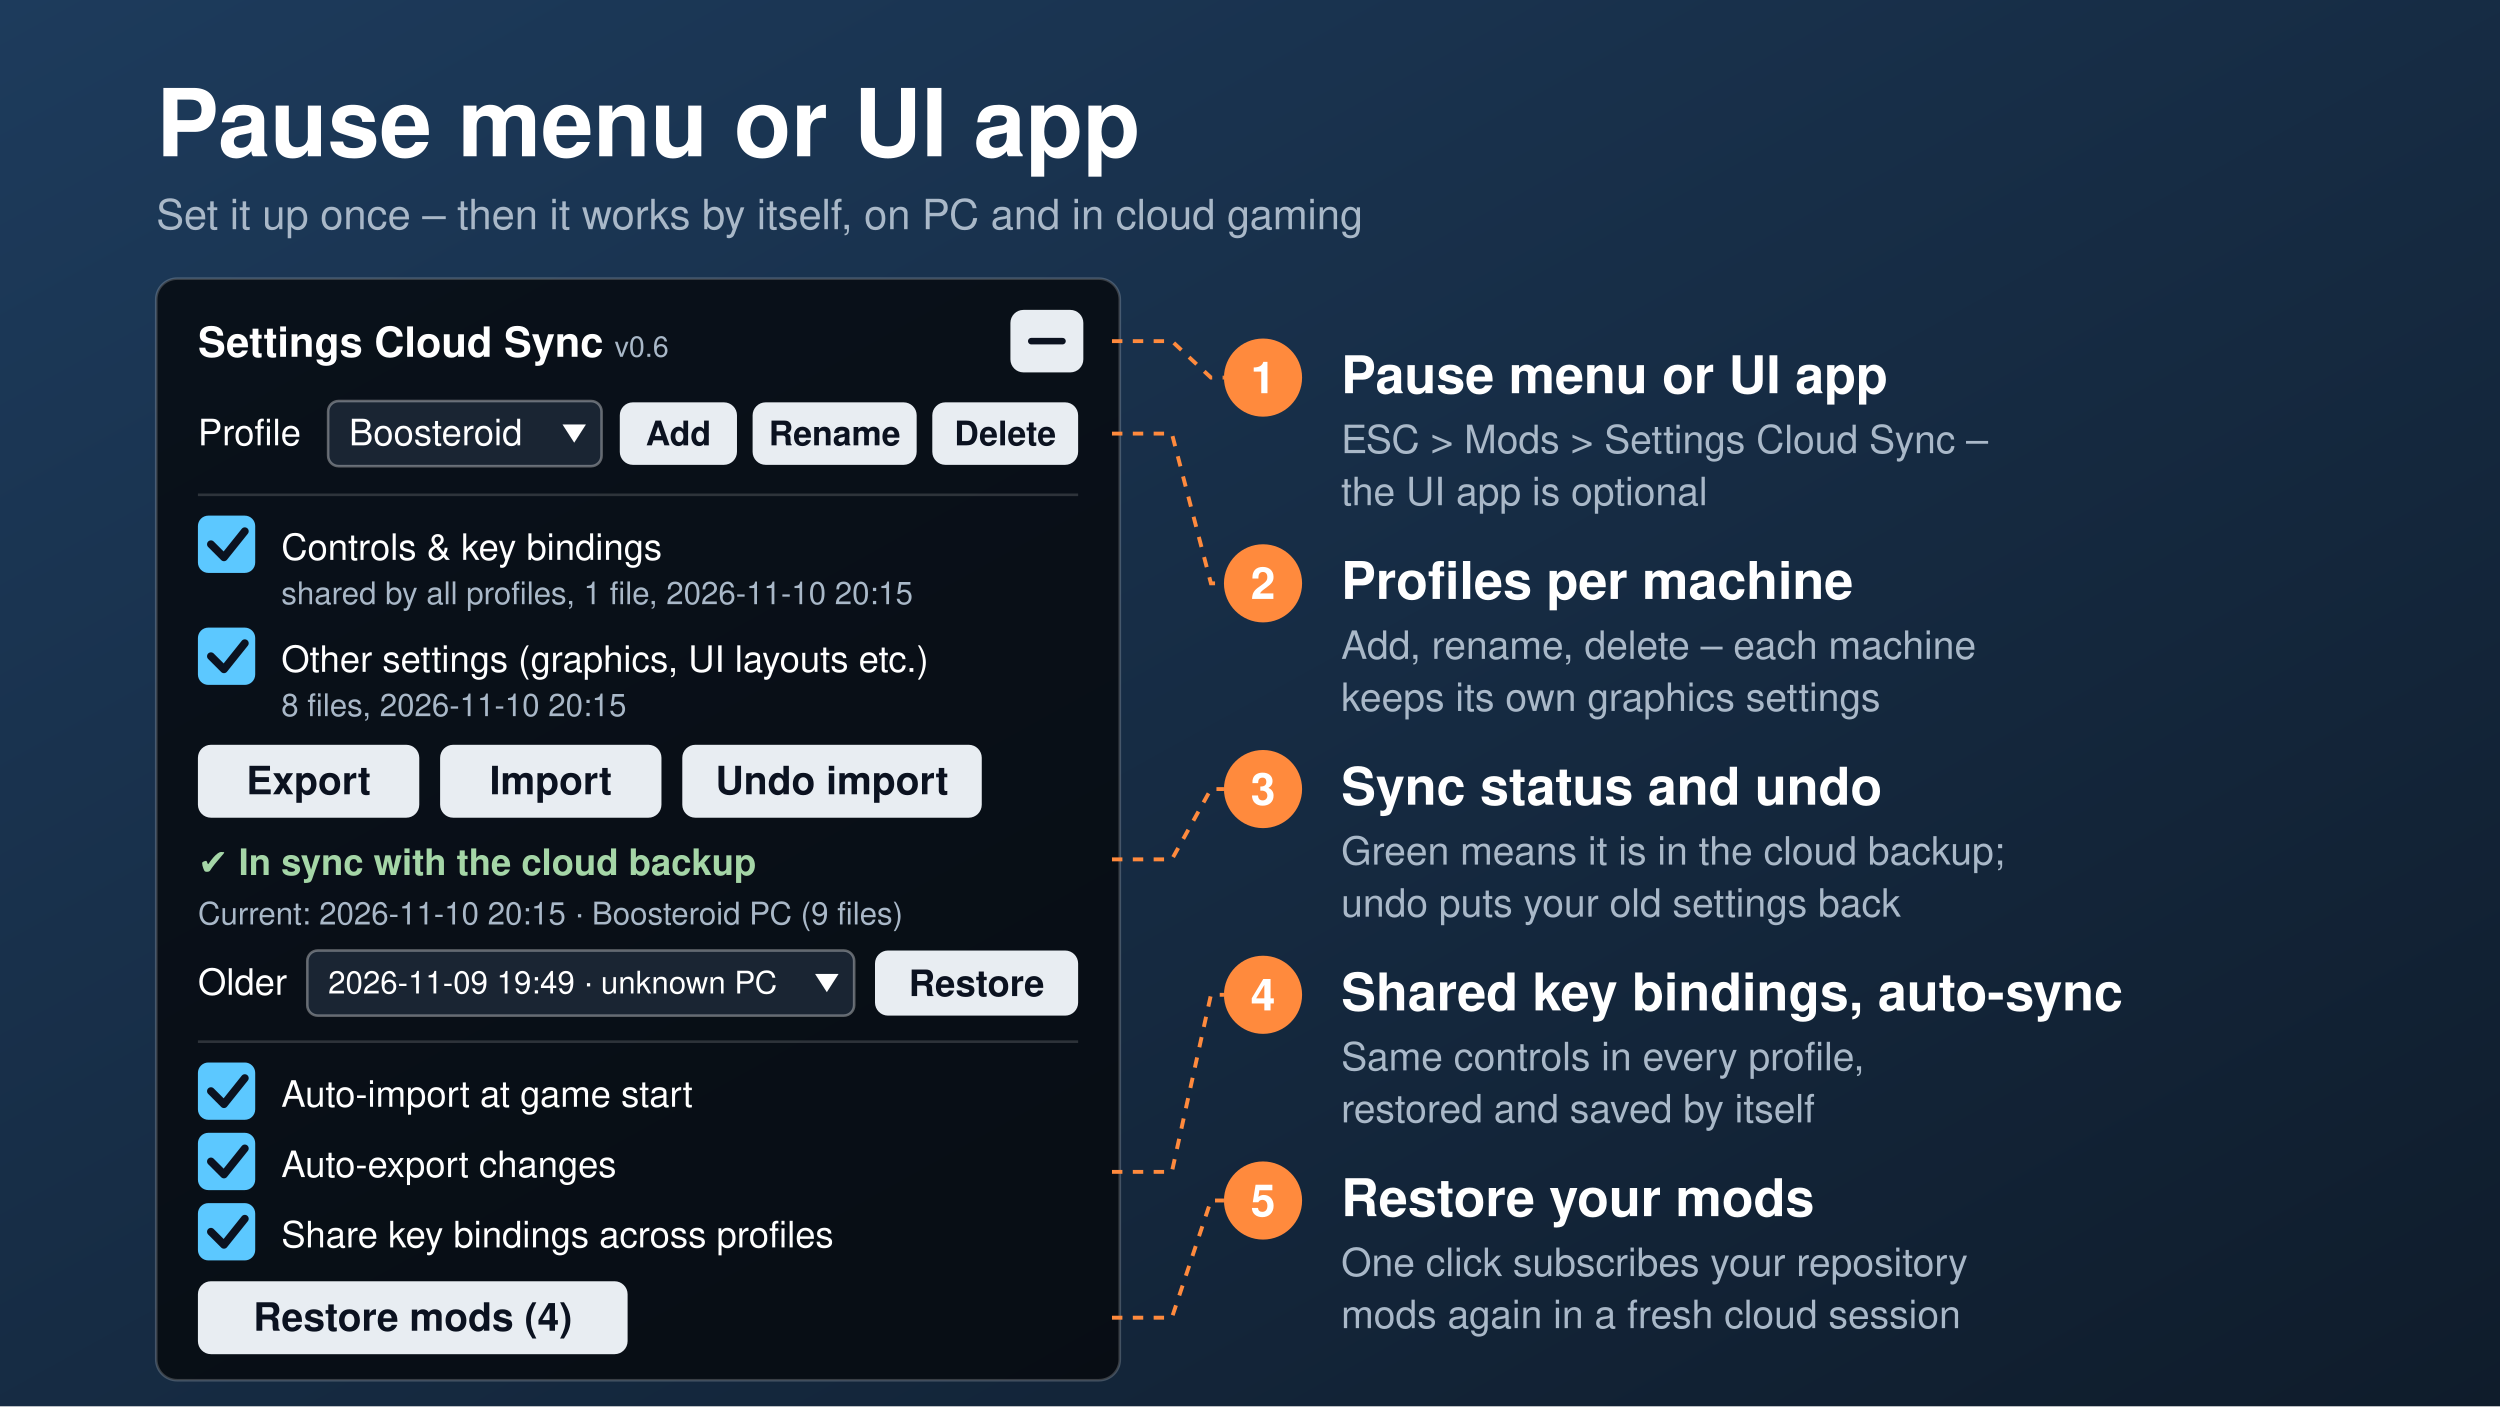
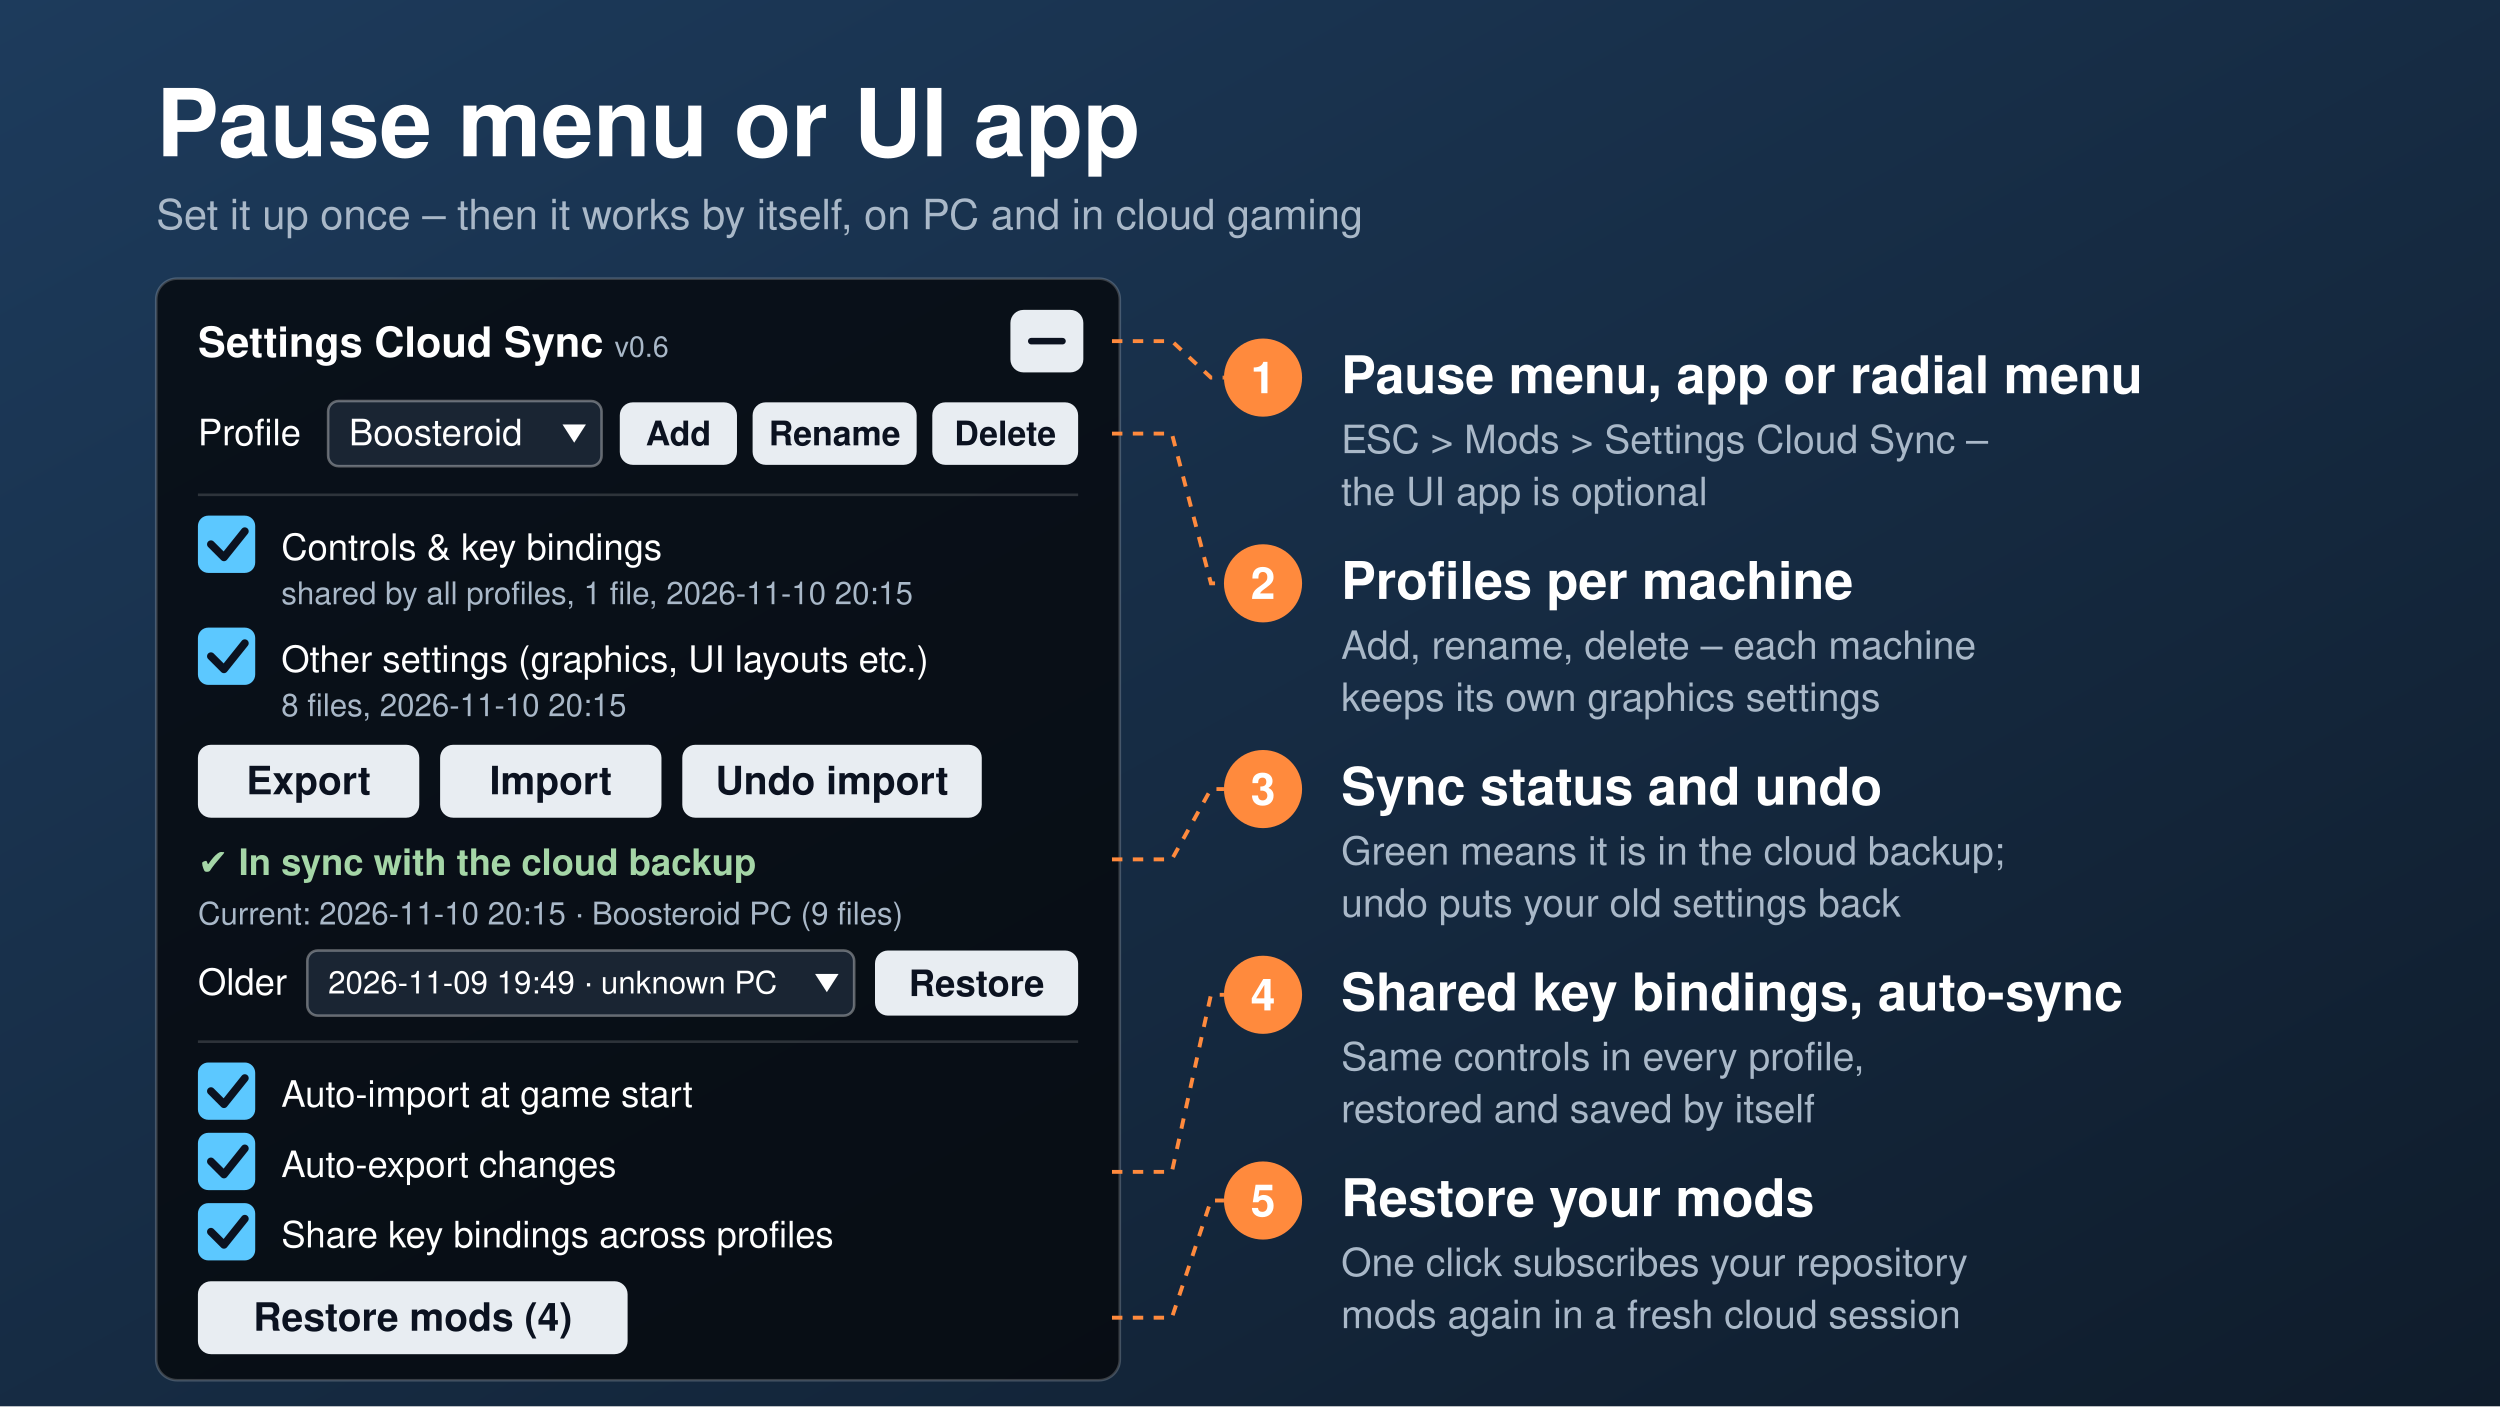
<svg xmlns="http://www.w3.org/2000/svg" width="1920" height="1080" viewBox="0 0 1920 1080">
  <defs>
    <linearGradient id="bg" x1="0" y1="0" x2="1" y2="1">
      <stop offset="0" stop-color="#1d3b5c" />
      <stop offset="1" stop-color="#0f1c2b" />
    </linearGradient>
  </defs>
  <rect width="1920" height="1080" fill="url(#bg)" />
  <text x="120" y="120" font-family="'Helvetica Neue', Helvetica, Arial, sans-serif" font-size="72" font-weight="bold" fill="#ffffff" text-anchor="start">Pause menu or UI app</text>
  <text x="120" y="176" font-family="'Helvetica Neue', Helvetica, Arial, sans-serif" font-size="32" font-weight="normal" fill="#a9b8c8" text-anchor="start">Set it up once – then it works by itself, on PC and in cloud gaming</text>
  <rect x="120" y="214" width="740" height="846" rx="16" fill="#05080c" fill-opacity="0.8" stroke="#ffffff" stroke-opacity="0.2" stroke-width="2" />
  <text x="152" y="274" font-family="'Helvetica Neue', Helvetica, Arial, sans-serif" font-size="32" font-weight="bold" fill="#ffffff" text-anchor="start">Settings Cloud Sync</text>
  <text x="472" y="274" font-family="'Helvetica Neue', Helvetica, Arial, sans-serif" font-size="22" font-weight="normal" fill="#a9b8c8" text-anchor="start">v0.6</text>
  <rect x="776" y="238" width="56" height="48" rx="10" fill="#e8edf2" />
  <line x1="792" y1="262" x2="816" y2="262" stroke="#0b1220" stroke-width="5" stroke-linecap="round" />
  <text x="152" y="342" font-family="'Helvetica Neue', Helvetica, Arial, sans-serif" font-size="28" font-weight="normal" fill="#ffffff" text-anchor="start">Profile</text>
  <rect x="252" y="308" width="210" height="50" rx="8" fill="#1a2533" stroke="#ffffff" stroke-opacity="0.35" stroke-width="2" />
  <text x="268" y="342" font-family="'Helvetica Neue', Helvetica, Arial, sans-serif" font-size="28" font-weight="normal" fill="#ffffff" text-anchor="start">Boosteroid</text>
  <polygon points="432,326 450,326 441,340" fill="#ffffff" />
  <rect x="476" y="309" width="90" height="48" rx="10" fill="#e8edf2" />
  <text x="521.0" y="342" font-family="'Helvetica Neue', Helvetica, Arial, sans-serif" font-size="26" font-weight="bold" fill="#0b1220" text-anchor="middle">Add</text>
  <rect x="578" y="309" width="126" height="48" rx="10" fill="#e8edf2" />
  <text x="641.0" y="342" font-family="'Helvetica Neue', Helvetica, Arial, sans-serif" font-size="26" font-weight="bold" fill="#0b1220" text-anchor="middle">Rename</text>
  <rect x="716" y="309" width="112" height="48" rx="10" fill="#e8edf2" />
  <text x="772.0" y="342" font-family="'Helvetica Neue', Helvetica, Arial, sans-serif" font-size="26" font-weight="bold" fill="#0b1220" text-anchor="middle">Delete</text>
  <line x1="152" y1="380" x2="828" y2="380" stroke="#ffffff" stroke-opacity="0.15" stroke-width="2" />
  <rect x="152" y="396" width="44" height="44" rx="8" fill="#5cc8ff" />
  <polyline points="162,418 172,428 188,408" fill="none" stroke="#0b1220" stroke-width="6" stroke-linecap="round" stroke-linejoin="round" />
  <text x="216" y="430" font-family="'Helvetica Neue', Helvetica, Arial, sans-serif" font-size="28" font-weight="normal" fill="#ffffff" text-anchor="start">Controls &amp; key bindings</text>
  <text x="216" y="464" font-family="'Helvetica Neue', Helvetica, Arial, sans-serif" font-size="24" font-weight="normal" fill="#a9b8c8" text-anchor="start">shared by all profiles, 1 file, 2026-11-10 20:15</text>
  <rect x="152" y="482" width="44" height="44" rx="8" fill="#5cc8ff" />
  <polyline points="162,504 172,514 188,494" fill="none" stroke="#0b1220" stroke-width="6" stroke-linecap="round" stroke-linejoin="round" />
  <text x="216" y="516" font-family="'Helvetica Neue', Helvetica, Arial, sans-serif" font-size="28" font-weight="normal" fill="#ffffff" text-anchor="start">Other settings (graphics, UI layouts etc.)</text>
  <text x="216" y="550" font-family="'Helvetica Neue', Helvetica, Arial, sans-serif" font-size="24" font-weight="normal" fill="#a9b8c8" text-anchor="start">8 files, 2026-11-10 20:15</text>
  <rect x="152" y="572" width="170" height="56" rx="10" fill="#e8edf2" />
  <text x="237.0" y="610" font-family="'Helvetica Neue', Helvetica, Arial, sans-serif" font-size="30" font-weight="bold" fill="#0b1220" text-anchor="middle">Export</text>
  <rect x="338" y="572" width="170" height="56" rx="10" fill="#e8edf2" />
  <text x="423.0" y="610" font-family="'Helvetica Neue', Helvetica, Arial, sans-serif" font-size="30" font-weight="bold" fill="#0b1220" text-anchor="middle">Import</text>
  <rect x="524" y="572" width="230" height="56" rx="10" fill="#e8edf2" />
  <text x="639.0" y="610" font-family="'Helvetica Neue', Helvetica, Arial, sans-serif" font-size="30" font-weight="bold" fill="#0b1220" text-anchor="middle">Undo import</text>
  <text x="152" y="672" font-family="'Helvetica Neue', Helvetica, Arial, sans-serif" font-size="28" font-weight="bold" fill="#a5d6a7" text-anchor="start">✔ In sync with the cloud backup</text>
  <text x="152" y="710" font-family="'Helvetica Neue', Helvetica, Arial, sans-serif" font-size="24" font-weight="normal" fill="#a9b8c8" text-anchor="start">Current: 2026-11-10 20:15 · Boosteroid PC (9 files)</text>
  <text x="152" y="764" font-family="'Helvetica Neue', Helvetica, Arial, sans-serif" font-size="28" font-weight="normal" fill="#ffffff" text-anchor="start">Older</text>
  <rect x="236" y="730" width="420" height="50" rx="8" fill="#1a2533" stroke="#ffffff" stroke-opacity="0.35" stroke-width="2" />
  <text x="252" y="763" font-family="'Helvetica Neue', Helvetica, Arial, sans-serif" font-size="24" font-weight="normal" fill="#ffffff" text-anchor="start">2026-11-09 19:49 · unknown PC</text>
  <polygon points="626,748 644,748 635,762" fill="#ffffff" />
  <rect x="672" y="730" width="156" height="50" rx="10" fill="#e8edf2" />
  <text x="750" y="765" font-family="'Helvetica Neue', Helvetica, Arial, sans-serif" font-size="28" font-weight="bold" fill="#0b1220" text-anchor="middle">Restore</text>
  <line x1="152" y1="800" x2="828" y2="800" stroke="#ffffff" stroke-opacity="0.15" stroke-width="2" />
  <rect x="152" y="816" width="44" height="44" rx="8" fill="#5cc8ff" />
  <polyline points="162,838 172,848 188,828" fill="none" stroke="#0b1220" stroke-width="6" stroke-linecap="round" stroke-linejoin="round" />
  <text x="216" y="850" font-family="'Helvetica Neue', Helvetica, Arial, sans-serif" font-size="28" font-weight="normal" fill="#ffffff" text-anchor="start">Auto-import at game start</text>
  <rect x="152" y="870" width="44" height="44" rx="8" fill="#5cc8ff" />
  <polyline points="162,892 172,902 188,882" fill="none" stroke="#0b1220" stroke-width="6" stroke-linecap="round" stroke-linejoin="round" />
  <text x="216" y="904" font-family="'Helvetica Neue', Helvetica, Arial, sans-serif" font-size="28" font-weight="normal" fill="#ffffff" text-anchor="start">Auto-export changes</text>
  <rect x="152" y="924" width="44" height="44" rx="8" fill="#5cc8ff" />
  <polyline points="162,946 172,956 188,936" fill="none" stroke="#0b1220" stroke-width="6" stroke-linecap="round" stroke-linejoin="round" />
  <text x="216" y="958" font-family="'Helvetica Neue', Helvetica, Arial, sans-serif" font-size="28" font-weight="normal" fill="#ffffff" text-anchor="start">Share key bindings across profiles</text>
  <rect x="152" y="984" width="330" height="56" rx="10" fill="#e8edf2" />
  <text x="317.0" y="1022" font-family="'Helvetica Neue', Helvetica, Arial, sans-serif" font-size="30" font-weight="bold" fill="#0b1220" text-anchor="middle">Restore mods (4)</text>
  <polyline points="854,262 900,262 930,290 940,290" fill="none" stroke="#ff8a3d" stroke-width="3" stroke-dasharray="8 8" />
  <circle cx="970" cy="290" r="30" fill="#ff8a3d" />
  <text x="970" y="302" font-family="'Helvetica Neue', Helvetica, Arial, sans-serif" font-size="34" font-weight="bold" fill="#ffffff" text-anchor="middle">1</text>
-   <text x="1030" y="302" font-family="'Helvetica Neue', Helvetica, Arial, sans-serif" font-size="40" font-weight="bold" fill="#ffffff" text-anchor="start">Pause menu or UI app</text>
+   <text x="1030" y="302" font-family="'Helvetica Neue', Helvetica, Arial, sans-serif" font-size="40" font-weight="bold" fill="#ffffff" text-anchor="start">Pause menu, app or radial menu</text>
  <text x="1030" y="348" font-family="'Helvetica Neue', Helvetica, Arial, sans-serif" font-size="30" font-weight="normal" fill="#a9b8c8" text-anchor="start">ESC &gt; Mods &gt; Settings Cloud Sync –</text>
  <text x="1030" y="388" font-family="'Helvetica Neue', Helvetica, Arial, sans-serif" font-size="30" font-weight="normal" fill="#a9b8c8" text-anchor="start">the UI app is optional</text>
  <polyline points="854,333 900,333 930,448 940,448" fill="none" stroke="#ff8a3d" stroke-width="3" stroke-dasharray="8 8" />
  <circle cx="970" cy="448" r="30" fill="#ff8a3d" />
  <text x="970" y="460" font-family="'Helvetica Neue', Helvetica, Arial, sans-serif" font-size="34" font-weight="bold" fill="#ffffff" text-anchor="middle">2</text>
  <text x="1030" y="460" font-family="'Helvetica Neue', Helvetica, Arial, sans-serif" font-size="40" font-weight="bold" fill="#ffffff" text-anchor="start">Profiles per machine</text>
  <text x="1030" y="506" font-family="'Helvetica Neue', Helvetica, Arial, sans-serif" font-size="30" font-weight="normal" fill="#a9b8c8" text-anchor="start">Add, rename, delete – each machine</text>
  <text x="1030" y="546" font-family="'Helvetica Neue', Helvetica, Arial, sans-serif" font-size="30" font-weight="normal" fill="#a9b8c8" text-anchor="start">keeps its own graphics settings</text>
  <polyline points="854,660 900,660 930,606 940,606" fill="none" stroke="#ff8a3d" stroke-width="3" stroke-dasharray="8 8" />
  <circle cx="970" cy="606" r="30" fill="#ff8a3d" />
  <text x="970" y="618" font-family="'Helvetica Neue', Helvetica, Arial, sans-serif" font-size="34" font-weight="bold" fill="#ffffff" text-anchor="middle">3</text>
  <text x="1030" y="618" font-family="'Helvetica Neue', Helvetica, Arial, sans-serif" font-size="40" font-weight="bold" fill="#ffffff" text-anchor="start">Sync status and undo</text>
  <text x="1030" y="664" font-family="'Helvetica Neue', Helvetica, Arial, sans-serif" font-size="30" font-weight="normal" fill="#a9b8c8" text-anchor="start">Green means it is in the cloud backup;</text>
  <text x="1030" y="704" font-family="'Helvetica Neue', Helvetica, Arial, sans-serif" font-size="30" font-weight="normal" fill="#a9b8c8" text-anchor="start">undo puts your old settings back</text>
  <polyline points="854,900 900,900 930,764 940,764" fill="none" stroke="#ff8a3d" stroke-width="3" stroke-dasharray="8 8" />
  <circle cx="970" cy="764" r="30" fill="#ff8a3d" />
  <text x="970" y="776" font-family="'Helvetica Neue', Helvetica, Arial, sans-serif" font-size="34" font-weight="bold" fill="#ffffff" text-anchor="middle">4</text>
  <text x="1030" y="776" font-family="'Helvetica Neue', Helvetica, Arial, sans-serif" font-size="40" font-weight="bold" fill="#ffffff" text-anchor="start">Shared key bindings, auto-sync</text>
  <text x="1030" y="822" font-family="'Helvetica Neue', Helvetica, Arial, sans-serif" font-size="30" font-weight="normal" fill="#a9b8c8" text-anchor="start">Same controls in every profile,</text>
  <text x="1030" y="862" font-family="'Helvetica Neue', Helvetica, Arial, sans-serif" font-size="30" font-weight="normal" fill="#a9b8c8" text-anchor="start">restored and saved by itself</text>
  <polyline points="854,1012 900,1012 930,922 940,922" fill="none" stroke="#ff8a3d" stroke-width="3" stroke-dasharray="8 8" />
  <circle cx="970" cy="922" r="30" fill="#ff8a3d" />
  <text x="970" y="934" font-family="'Helvetica Neue', Helvetica, Arial, sans-serif" font-size="34" font-weight="bold" fill="#ffffff" text-anchor="middle">5</text>
  <text x="1030" y="934" font-family="'Helvetica Neue', Helvetica, Arial, sans-serif" font-size="40" font-weight="bold" fill="#ffffff" text-anchor="start">Restore your mods</text>
  <text x="1030" y="980" font-family="'Helvetica Neue', Helvetica, Arial, sans-serif" font-size="30" font-weight="normal" fill="#a9b8c8" text-anchor="start">One click subscribes your repository</text>
  <text x="1030" y="1020" font-family="'Helvetica Neue', Helvetica, Arial, sans-serif" font-size="30" font-weight="normal" fill="#a9b8c8" text-anchor="start">mods again in a fresh cloud session</text>
</svg>
